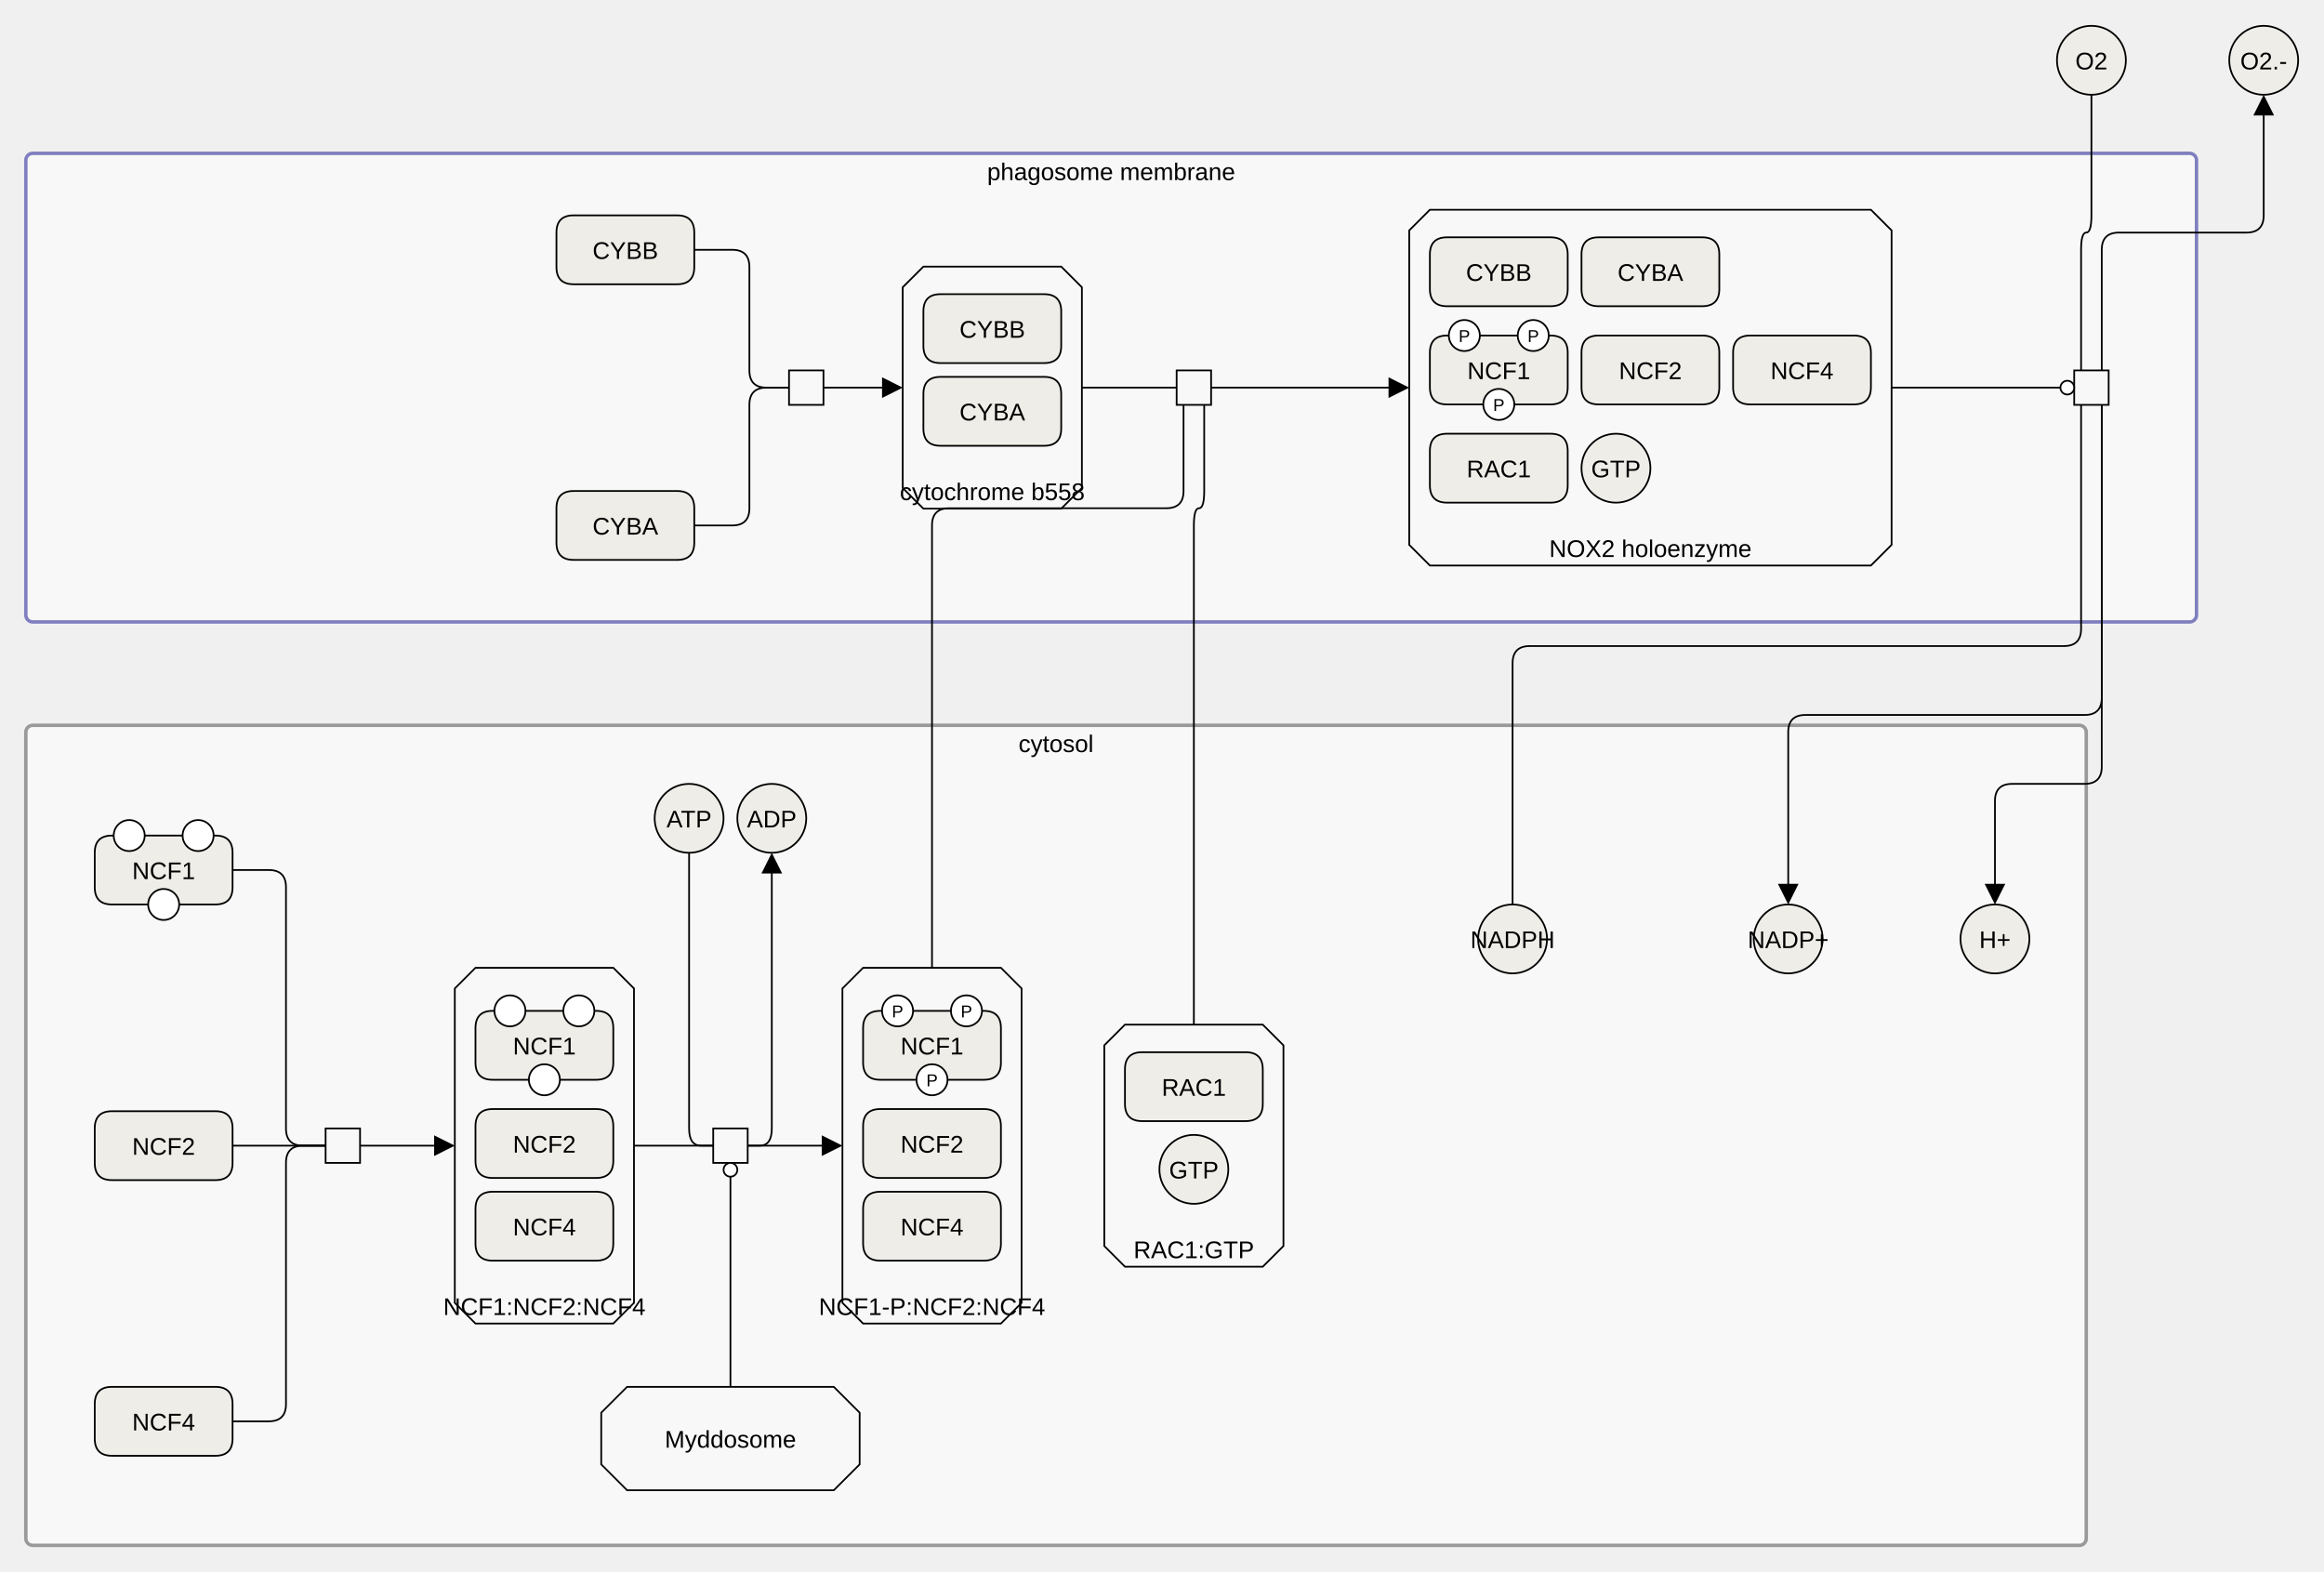
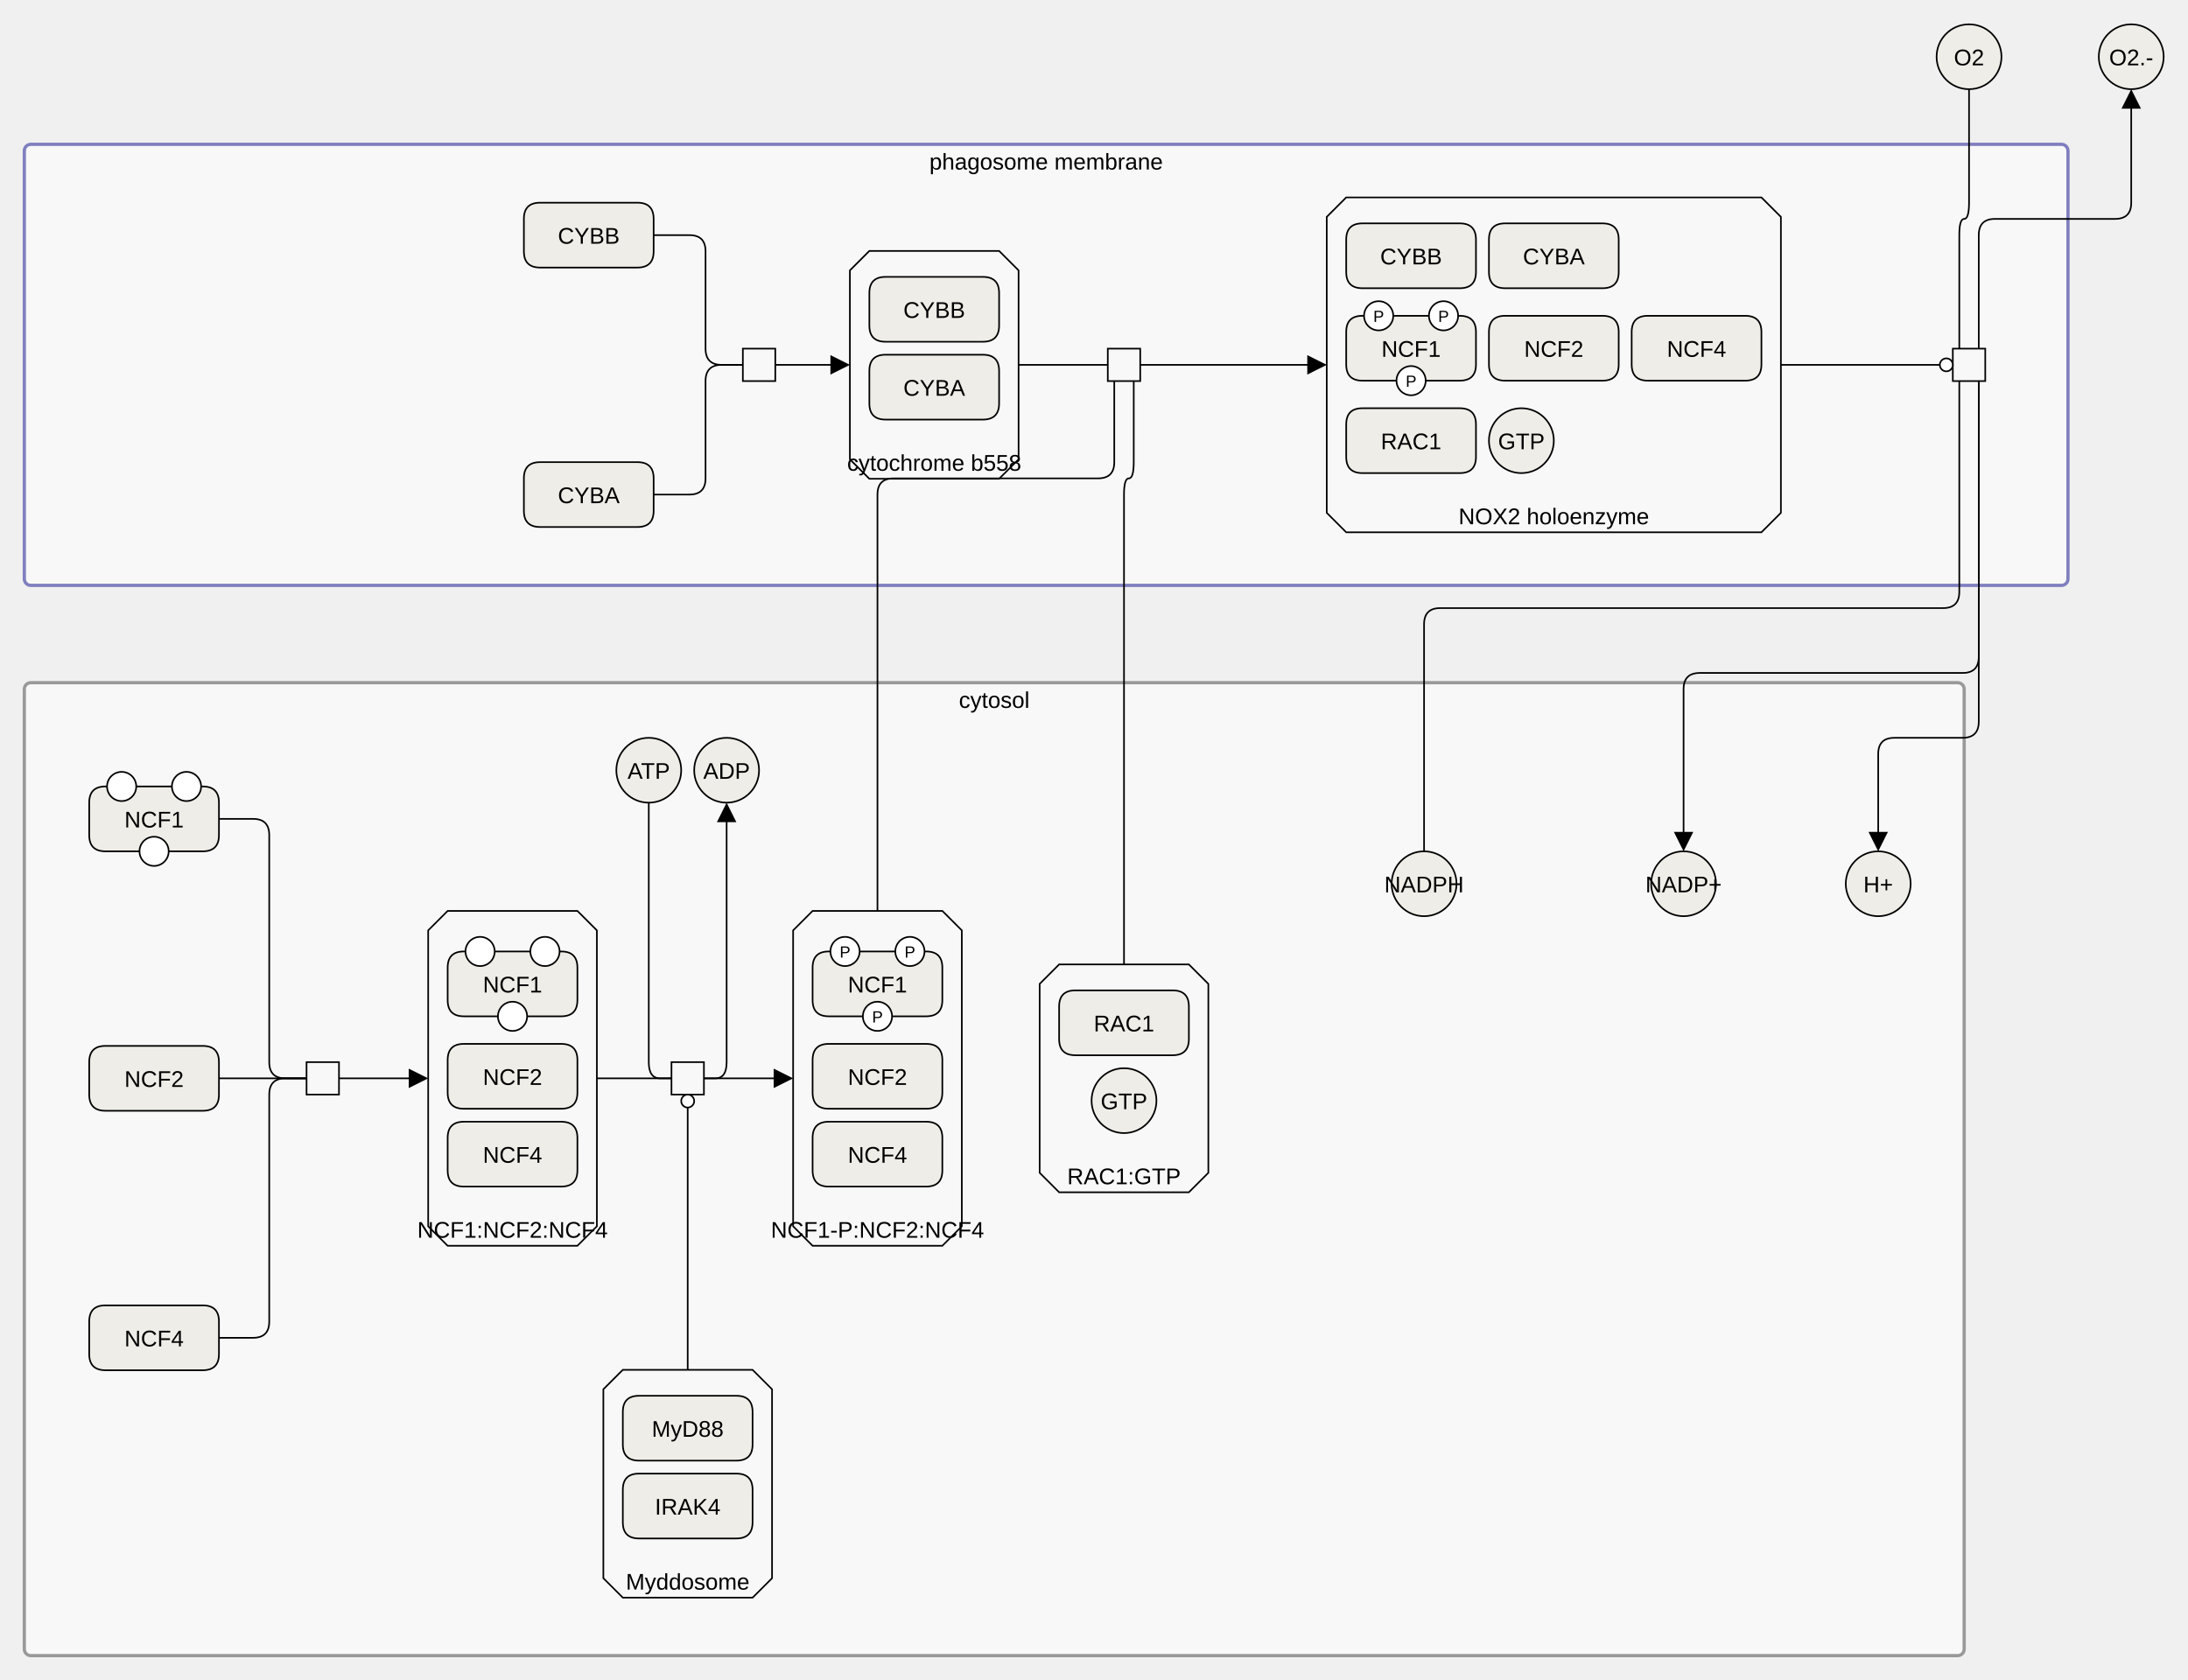
- <svg xmlns="http://www.w3.org/2000/svg" width="1349" height="912" viewBox="0 0 1349 912" stroke-linecap="butt" stroke-miterlimit="10">
+ <svg xmlns="http://www.w3.org/2000/svg" width="1349" height="1036" viewBox="0 0 1349 1036" stroke-linecap="butt" stroke-miterlimit="10">
  <g transform="translate(35,105)">
    <path d="M1159 -70 C1159 -81.046 1167.954 -90 1179 -90 L1179 -90 C1190.046 -90 1199 -81.046 1199 -70 L1199 -70 C1199 -58.954 1190.046 -50 1179 -50 L1179 -50 C1167.954 -50 1159 -58.954 1159 -70 Z" fill="#EFEDE7" stroke="none" />
    <path d="M1159 -70 C1159 -81.046 1167.954 -90 1179 -90 L1179 -90 C1190.046 -90 1199 -81.046 1199 -70 L1199 -70 C1199 -58.954 1190.046 -50 1179 -50 L1179 -50 C1167.954 -50 1159 -58.954 1159 -70 Z" fill="none" stroke="#000000" />
    <text x="1179" y="-64.709" text-anchor="middle" font-family="'Dialog', Arial, Helvetica, sans-serif" font-size="14" fill="#000000" stroke="none" xml:space="preserve">O2</text>
    <path d="M1259 -70 C1259 -81.046 1267.954 -90 1279 -90 L1279 -90 C1290.046 -90 1299 -81.046 1299 -70 L1299 -70 C1299 -58.954 1290.046 -50 1279 -50 L1279 -50 C1267.954 -50 1259 -58.954 1259 -70 Z" fill="#EFEDE7" stroke="none" />
    <path d="M1259 -70 C1259 -81.046 1267.954 -90 1279 -90 L1279 -90 C1290.046 -90 1299 -81.046 1299 -70 L1299 -70 C1299 -58.954 1290.046 -50 1279 -50 L1279 -50 C1267.954 -50 1259 -58.954 1259 -70 Z" fill="none" stroke="#000000" />
    <text x="1279" y="-64.709" text-anchor="middle" font-family="'Dialog', Arial, Helvetica, sans-serif" font-size="14" fill="#000000" stroke="none" xml:space="preserve">O2.-</text>
    <path d="M-20 -12 C-20 -14.209 -18.209 -16 -16 -16 L1236 -16 C1238.209 -16 1240 -14.209 1240 -12 L1240 252 C1240 254.209 1238.209 256 1236 256 L-16 256 C-18.209 256 -20 254.209 -20 252 Z" fill="#F8F8F8" stroke="none" />
    <path d="M-20 -12 C-20 -14.209 -18.209 -16 -16 -16 L1236 -16 C1238.209 -16 1240 -14.209 1240 -12 L1240 252 C1240 254.209 1238.209 256 1236 256 L-16 256 C-18.209 256 -20 254.209 -20 252 Z" fill="none" stroke="#7F7FBF" stroke-width="2" />
    <text x="610" y="-0.459" text-anchor="middle" font-family="'Dialog', Arial, Helvetica, sans-serif" font-size="14" fill="#000000" stroke="none" xml:space="preserve">phagosome membrane</text>
    <path d="M288 30 Q288 20 298 20 L358 20 Q368 20 368 30 L368 50 Q368 60 358 60 L298 60 Q288 60 288 50 Z" fill="#EFEDE7" stroke="none" />
    <path d="M288 30 Q288 20 298 20 L358 20 Q368 20 368 30 L368 50 Q368 60 358 60 L298 60 Q288 60 288 50 Z" fill="none" stroke="#000000" />
    <text x="328" y="45.291" text-anchor="middle" font-family="'Dialog', Arial, Helvetica, sans-serif" font-size="14" fill="#000000" stroke="none" xml:space="preserve">CYBB</text>
    <path d="M288 190 Q288 180 298 180 L358 180 Q368 180 368 190 L368 210 Q368 220 358 220 L298 220 Q288 220 288 210 Z" fill="#EFEDE7" stroke="none" />
    <path d="M288 190 Q288 180 298 180 L358 180 Q368 180 368 190 L368 210 Q368 220 358 220 L298 220 Q288 220 288 210 Z" fill="none" stroke="#000000" />
    <text x="328" y="205.291" text-anchor="middle" font-family="'Dialog', Arial, Helvetica, sans-serif" font-size="14" fill="#000000" stroke="none" xml:space="preserve">CYBA</text>
    <path d="M501 49.75 L581 49.75 L593 61.75 L593 178.25 L581 190.25 L501 190.25 L489 178.25 L489 61.75 Z" fill="none" stroke="#000000" />
    <text x="541" y="185.291" text-anchor="middle" font-family="'Dialog', Arial, Helvetica, sans-serif" font-size="14" fill="#000000" stroke="none" xml:space="preserve">cytochrome b558</text>
    <path d="M501 75.75 Q501 65.75 511 65.75 L571 65.75 Q581 65.75 581 75.75 L581 95.75 Q581 105.75 571 105.75 L511 105.75 Q501 105.75 501 95.75 Z" fill="#EFEDE7" stroke="none" />
    <path d="M501 75.75 Q501 65.75 511 65.75 L571 65.75 Q581 65.75 581 75.75 L581 95.75 Q581 105.75 571 105.75 L511 105.75 Q501 105.75 501 95.75 Z" fill="none" stroke="#000000" />
    <text x="541" y="91.041" text-anchor="middle" font-family="'Dialog', Arial, Helvetica, sans-serif" font-size="14" fill="#000000" stroke="none" xml:space="preserve">CYBB</text>
    <path d="M501 123.75 Q501 113.75 511 113.75 L571 113.75 Q581 113.75 581 123.75 L581 143.75 Q581 153.75 571 153.75 L511 153.75 Q501 153.75 501 143.75 Z" fill="#EFEDE7" stroke="none" />
    <path d="M501 123.75 Q501 113.75 511 113.75 L571 113.75 Q581 113.75 581 123.75 L581 143.75 Q581 153.75 571 153.75 L511 153.75 Q501 153.75 501 143.75 Z" fill="none" stroke="#000000" />
    <text x="541" y="139.041" text-anchor="middle" font-family="'Dialog', Arial, Helvetica, sans-serif" font-size="14" fill="#000000" stroke="none" xml:space="preserve">CYBA</text>
    <path d="M795 16.75 L1051 16.75 L1063 28.75 L1063 211.25 L1051 223.25 L795 223.25 L783 211.25 L783 28.75 Z" fill="none" stroke="#000000" />
    <text x="923" y="218.291" text-anchor="middle" font-family="'Dialog', Arial, Helvetica, sans-serif" font-size="14" fill="#000000" stroke="none" xml:space="preserve">NOX2 holoenzyme</text>
    <path d="M795 42.75 Q795 32.75 805 32.75 L865 32.75 Q875 32.75 875 42.75 L875 62.75 Q875 72.75 865 72.75 L805 72.75 Q795 72.75 795 62.75 Z" fill="#EFEDE7" stroke="none" />
    <path d="M795 42.75 Q795 32.75 805 32.75 L865 32.75 Q875 32.75 875 42.75 L875 62.75 Q875 72.75 865 72.75 L805 72.75 Q795 72.75 795 62.75 Z" fill="none" stroke="#000000" />
    <text x="835" y="58.041" text-anchor="middle" font-family="'Dialog', Arial, Helvetica, sans-serif" font-size="14" fill="#000000" stroke="none" xml:space="preserve">CYBB</text>
    <path d="M883 42.75 Q883 32.75 893 32.75 L953 32.75 Q963 32.75 963 42.75 L963 62.75 Q963 72.75 953 72.75 L893 72.75 Q883 72.75 883 62.75 Z" fill="#EFEDE7" stroke="none" />
    <path d="M883 42.75 Q883 32.75 893 32.75 L953 32.75 Q963 32.75 963 42.75 L963 62.75 Q963 72.75 953 72.75 L893 72.75 Q883 72.75 883 62.75 Z" fill="none" stroke="#000000" />
    <text x="923" y="58.041" text-anchor="middle" font-family="'Dialog', Arial, Helvetica, sans-serif" font-size="14" fill="#000000" stroke="none" xml:space="preserve">CYBA</text>
    <path d="M795 156.75 Q795 146.75 805 146.75 L865 146.75 Q875 146.75 875 156.75 L875 176.75 Q875 186.75 865 186.75 L805 186.75 Q795 186.75 795 176.75 Z" fill="#EFEDE7" stroke="none" />
    <path d="M795 156.75 Q795 146.75 805 146.75 L865 146.75 Q875 146.75 875 156.75 L875 176.75 Q875 186.75 865 186.75 L805 186.75 Q795 186.75 795 176.75 Z" fill="none" stroke="#000000" />
    <text x="835" y="172.041" text-anchor="middle" font-family="'Dialog', Arial, Helvetica, sans-serif" font-size="14" fill="#000000" stroke="none" xml:space="preserve">RAC1</text>
    <path d="M883 166.75 C883 155.704 891.954 146.75 903 146.75 L903 146.75 C914.046 146.75 923 155.704 923 166.75 L923 166.75 C923 177.796 914.046 186.75 903 186.75 L903 186.75 C891.954 186.75 883 177.796 883 166.75 Z" fill="#EFEDE7" stroke="none" />
    <path d="M883 166.75 C883 155.704 891.954 146.75 903 146.75 L903 146.75 C914.046 146.75 923 155.704 923 166.75 L923 166.75 C923 177.796 914.046 186.75 903 186.75 L903 186.75 C891.954 186.75 883 177.796 883 166.75 Z" fill="none" stroke="#000000" />
    <text x="903" y="172.041" text-anchor="middle" font-family="'Dialog', Arial, Helvetica, sans-serif" font-size="14" fill="#000000" stroke="none" xml:space="preserve">GTP</text>
    <path d="M795 99.75 Q795 89.75 805 89.75 L865 89.75 Q875 89.75 875 99.75 L875 119.75 Q875 129.75 865 129.75 L805 129.75 Q795 129.75 795 119.75 Z" fill="#EFEDE7" stroke="none" />
    <path d="M795 99.75 Q795 89.75 805 89.75 L865 89.75 Q875 89.75 875 99.75 L875 119.75 Q875 129.75 865 129.75 L805 129.75 Q795 129.75 795 119.75 Z" fill="none" stroke="#000000" />
    <text x="835" y="115.041" text-anchor="middle" font-family="'Dialog', Arial, Helvetica, sans-serif" font-size="14" fill="#000000" stroke="none" xml:space="preserve">NCF1</text>
    <path d="M806 89.75 C806 84.779 810.029 80.75 815 80.75 L815 80.75 C819.971 80.75 824 84.779 824 89.75 L824 89.75 C824 94.721 819.971 98.75 815 98.75 L815 98.75 C810.029 98.75 806 94.721 806 89.75 Z" fill="#FFFFFF" stroke="none" />
    <path d="M806 89.75 C806 84.779 810.029 80.75 815 80.75 L815 80.75 C819.971 80.75 824 84.779 824 89.75 L824 89.75 C824 94.721 819.971 98.75 815 98.75 L815 98.75 C810.029 98.75 806 94.721 806 89.75 Z" fill="none" stroke="#000000" />
    <text x="815" y="93.529" text-anchor="middle" font-family="'Dialog', Arial, Helvetica, sans-serif" font-size="10" fill="#000000" stroke="none" xml:space="preserve">P</text>
    <path d="M846 89.75 C846 84.779 850.029 80.75 855 80.75 L855 80.75 C859.971 80.75 864 84.779 864 89.75 L864 89.75 C864 94.721 859.971 98.75 855 98.75 L855 98.75 C850.029 98.75 846 94.721 846 89.75 Z" fill="#FFFFFF" stroke="none" />
    <path d="M846 89.75 C846 84.779 850.029 80.75 855 80.75 L855 80.75 C859.971 80.75 864 84.779 864 89.75 L864 89.75 C864 94.721 859.971 98.75 855 98.75 L855 98.75 C850.029 98.75 846 94.721 846 89.75 Z" fill="none" stroke="#000000" />
    <text x="855" y="93.529" text-anchor="middle" font-family="'Dialog', Arial, Helvetica, sans-serif" font-size="10" fill="#000000" stroke="none" xml:space="preserve">P</text>
    <path d="M826 129.75 C826 124.779 830.029 120.75 835 120.75 L835 120.75 C839.971 120.75 844 124.779 844 129.75 L844 129.75 C844 134.721 839.971 138.75 835 138.75 L835 138.75 C830.029 138.75 826 134.721 826 129.75 Z" fill="#FFFFFF" stroke="none" />
    <path d="M826 129.75 C826 124.779 830.029 120.75 835 120.75 L835 120.75 C839.971 120.75 844 124.779 844 129.75 L844 129.75 C844 134.721 839.971 138.75 835 138.75 L835 138.75 C830.029 138.75 826 134.721 826 129.75 Z" fill="none" stroke="#000000" />
    <text x="835" y="133.53" text-anchor="middle" font-family="'Dialog', Arial, Helvetica, sans-serif" font-size="10" fill="#000000" stroke="none" xml:space="preserve">P</text>
    <path d="M883 99.75 Q883 89.75 893 89.75 L953 89.75 Q963 89.75 963 99.75 L963 119.75 Q963 129.75 953 129.75 L893 129.75 Q883 129.75 883 119.75 Z" fill="#EFEDE7" stroke="none" />
    <path d="M883 99.75 Q883 89.75 893 89.75 L953 89.75 Q963 89.75 963 99.75 L963 119.75 Q963 129.75 953 129.75 L893 129.75 Q883 129.75 883 119.75 Z" fill="none" stroke="#000000" />
    <text x="923" y="115.041" text-anchor="middle" font-family="'Dialog', Arial, Helvetica, sans-serif" font-size="14" fill="#000000" stroke="none" xml:space="preserve">NCF2</text>
    <path d="M971 99.75 Q971 89.75 981 89.75 L1041 89.75 Q1051 89.75 1051 99.75 L1051 119.75 Q1051 129.75 1041 129.75 L981 129.75 Q971 129.75 971 119.75 Z" fill="#EFEDE7" stroke="none" />
    <path d="M971 99.75 Q971 89.75 981 89.75 L1041 89.75 Q1051 89.75 1051 99.75 L1051 119.75 Q1051 129.75 1041 129.75 L981 129.75 Q971 129.75 971 119.75 Z" fill="none" stroke="#000000" />
    <text x="1011" y="115.041" text-anchor="middle" font-family="'Dialog', Arial, Helvetica, sans-serif" font-size="14" fill="#000000" stroke="none" xml:space="preserve">NCF4</text>
    <path d="M423 110 L443 110 L443 130 L423 130 Z" fill="none" stroke="#000000" />
    <path d="M648 110 L668 110 L668 130 L648 130 Z" fill="none" stroke="#000000" />
    <path d="M1169 110 L1189 110 L1189 130 L1169 130 Z" fill="none" stroke="#000000" />
-     <path d="M-20 320 C-20 317.791 -18.209 316 -16 316 L1172 316 C1174.209 316 1176 317.791 1176 320 L1176 788 C1176 790.209 1174.209 792 1172 792 L-16 792 C-18.209 792 -20 790.209 -20 788 Z" fill="#F8F8F8" stroke="none" />
-     <path d="M-20 320 C-20 317.791 -18.209 316 -16 316 L1172 316 C1174.209 316 1176 317.791 1176 320 L1176 788 C1176 790.209 1174.209 792 1172 792 L-16 792 C-18.209 792 -20 790.209 -20 788 Z" fill="none" stroke="#999999" stroke-width="2" />
+     <path d="M-20 320 C-20 317.791 -18.209 316 -16 316 L1172 316 C1174.209 316 1176 317.791 1176 320 L1176 912 C1176 914.209 1174.209 916 1172 916 L-16 916 C-18.209 916 -20 914.209 -20 912 Z" fill="#F8F8F8" stroke="none" />
+     <path d="M-20 320 C-20 317.791 -18.209 316 -16 316 L1172 316 C1174.209 316 1176 317.791 1176 320 L1176 912 C1176 914.209 1174.209 916 1172 916 L-16 916 C-18.209 916 -20 914.209 -20 912 Z" fill="none" stroke="#999999" stroke-width="2" />
    <text x="578" y="331.541" text-anchor="middle" font-family="'Dialog', Arial, Helvetica, sans-serif" font-size="14" fill="#000000" stroke="none" xml:space="preserve">cytosol</text>
    <path d="M20 390 Q20 380 30 380 L90 380 Q100 380 100 390 L100 410 Q100 420 90 420 L30 420 Q20 420 20 410 Z" fill="#EFEDE7" stroke="none" />
    <path d="M20 390 Q20 380 30 380 L90 380 Q100 380 100 390 L100 410 Q100 420 90 420 L30 420 Q20 420 20 410 Z" fill="none" stroke="#000000" />
    <text x="60" y="405.291" text-anchor="middle" font-family="'Dialog', Arial, Helvetica, sans-serif" font-size="14" fill="#000000" stroke="none" xml:space="preserve">NCF1</text>
    <path d="M31 380 C31 375.029 35.029 371 40 371 L40 371 C44.971 371 49 375.029 49 380 L49 380 C49 384.971 44.971 389 40 389 L40 389 C35.029 389 31 384.971 31 380 Z" fill="#FFFFFF" stroke="none" />
    <path d="M31 380 C31 375.029 35.029 371 40 371 L40 371 C44.971 371 49 375.029 49 380 L49 380 C49 384.971 44.971 389 40 389 L40 389 C35.029 389 31 384.971 31 380 Z" fill="none" stroke="#000000" />
    <path d="M71 380 C71 375.029 75.029 371 80 371 L80 371 C84.971 371 89 375.029 89 380 L89 380 C89 384.971 84.971 389 80 389 L80 389 C75.029 389 71 384.971 71 380 Z" fill="#FFFFFF" stroke="none" />
    <path d="M71 380 C71 375.029 75.029 371 80 371 L80 371 C84.971 371 89 375.029 89 380 L89 380 C89 384.971 84.971 389 80 389 L80 389 C75.029 389 71 384.971 71 380 Z" fill="none" stroke="#000000" />
    <path d="M51 420 C51 415.029 55.029 411 60 411 L60 411 C64.971 411 69 415.029 69 420 L69 420 C69 424.971 64.971 429 60 429 L60 429 C55.029 429 51 424.971 51 420 Z" fill="#FFFFFF" stroke="none" />
    <path d="M51 420 C51 415.029 55.029 411 60 411 L60 411 C64.971 411 69 415.029 69 420 L69 420 C69 424.971 64.971 429 60 429 L60 429 C55.029 429 51 424.971 51 420 Z" fill="none" stroke="#000000" />
    <path d="M20 550 Q20 540 30 540 L90 540 Q100 540 100 550 L100 570 Q100 580 90 580 L30 580 Q20 580 20 570 Z" fill="#EFEDE7" stroke="none" />
    <path d="M20 550 Q20 540 30 540 L90 540 Q100 540 100 550 L100 570 Q100 580 90 580 L30 580 Q20 580 20 570 Z" fill="none" stroke="#000000" />
    <text x="60" y="565.291" text-anchor="middle" font-family="'Dialog', Arial, Helvetica, sans-serif" font-size="14" fill="#000000" stroke="none" xml:space="preserve">NCF2</text>
    <path d="M20 710 Q20 700 30 700 L90 700 Q100 700 100 710 L100 730 Q100 740 90 740 L30 740 Q20 740 20 730 Z" fill="#EFEDE7" stroke="none" />
    <path d="M20 710 Q20 700 30 700 L90 700 Q100 700 100 710 L100 730 Q100 740 90 740 L30 740 Q20 740 20 730 Z" fill="none" stroke="#000000" />
    <text x="60" y="725.291" text-anchor="middle" font-family="'Dialog', Arial, Helvetica, sans-serif" font-size="14" fill="#000000" stroke="none" xml:space="preserve">NCF4</text>
    <path d="M241 456.75 L321 456.75 L333 468.75 L333 651.25 L321 663.25 L241 663.25 L229 651.25 L229 468.75 Z" fill="none" stroke="#000000" />
    <text x="281" y="658.291" text-anchor="middle" font-family="'Dialog', Arial, Helvetica, sans-serif" font-size="14" fill="#000000" stroke="none" xml:space="preserve">NCF1:NCF2:NCF4</text>
    <path d="M241 491.75 Q241 481.75 251 481.75 L311 481.75 Q321 481.75 321 491.75 L321 511.75 Q321 521.75 311 521.75 L251 521.75 Q241 521.75 241 511.75 Z" fill="#EFEDE7" stroke="none" />
    <path d="M241 491.75 Q241 481.75 251 481.75 L311 481.75 Q321 481.75 321 491.75 L321 511.75 Q321 521.75 311 521.75 L251 521.75 Q241 521.75 241 511.75 Z" fill="none" stroke="#000000" />
    <text x="281" y="507.041" text-anchor="middle" font-family="'Dialog', Arial, Helvetica, sans-serif" font-size="14" fill="#000000" stroke="none" xml:space="preserve">NCF1</text>
    <path d="M252 481.75 C252 476.779 256.029 472.75 261 472.75 L261 472.75 C265.971 472.75 270 476.779 270 481.75 L270 481.75 C270 486.721 265.971 490.75 261 490.75 L261 490.75 C256.029 490.75 252 486.721 252 481.75 Z" fill="#FFFFFF" stroke="none" />
    <path d="M252 481.75 C252 476.779 256.029 472.75 261 472.75 L261 472.75 C265.971 472.75 270 476.779 270 481.75 L270 481.75 C270 486.721 265.971 490.75 261 490.75 L261 490.75 C256.029 490.75 252 486.721 252 481.75 Z" fill="none" stroke="#000000" />
    <path d="M292 481.75 C292 476.779 296.029 472.75 301 472.75 L301 472.75 C305.971 472.75 310 476.779 310 481.75 L310 481.75 C310 486.721 305.971 490.75 301 490.75 L301 490.75 C296.029 490.75 292 486.721 292 481.75 Z" fill="#FFFFFF" stroke="none" />
    <path d="M292 481.75 C292 476.779 296.029 472.75 301 472.75 L301 472.75 C305.971 472.75 310 476.779 310 481.75 L310 481.75 C310 486.721 305.971 490.75 301 490.75 L301 490.75 C296.029 490.75 292 486.721 292 481.75 Z" fill="none" stroke="#000000" />
    <path d="M272 521.75 C272 516.779 276.029 512.75 281 512.75 L281 512.75 C285.971 512.75 290 516.779 290 521.75 L290 521.75 C290 526.721 285.971 530.75 281 530.75 L281 530.75 C276.029 530.75 272 526.721 272 521.75 Z" fill="#FFFFFF" stroke="none" />
    <path d="M272 521.75 C272 516.779 276.029 512.75 281 512.75 L281 512.75 C285.971 512.75 290 516.779 290 521.75 L290 521.75 C290 526.721 285.971 530.75 281 530.75 L281 530.75 C276.029 530.75 272 526.721 272 521.75 Z" fill="none" stroke="#000000" />
    <path d="M241 548.75 Q241 538.75 251 538.75 L311 538.75 Q321 538.75 321 548.75 L321 568.75 Q321 578.75 311 578.75 L251 578.75 Q241 578.75 241 568.75 Z" fill="#EFEDE7" stroke="none" />
    <path d="M241 548.75 Q241 538.75 251 538.75 L311 538.75 Q321 538.75 321 548.75 L321 568.75 Q321 578.75 311 578.75 L251 578.75 Q241 578.75 241 568.75 Z" fill="none" stroke="#000000" />
    <text x="281" y="564.041" text-anchor="middle" font-family="'Dialog', Arial, Helvetica, sans-serif" font-size="14" fill="#000000" stroke="none" xml:space="preserve">NCF2</text>
    <path d="M241 596.75 Q241 586.75 251 586.75 L311 586.75 Q321 586.75 321 596.75 L321 616.75 Q321 626.75 311 626.75 L251 626.75 Q241 626.75 241 616.75 Z" fill="#EFEDE7" stroke="none" />
    <path d="M241 596.75 Q241 586.75 251 586.75 L311 586.75 Q321 586.75 321 596.75 L321 616.75 Q321 626.75 311 626.75 L251 626.75 Q241 626.75 241 616.75 Z" fill="none" stroke="#000000" />
    <text x="281" y="612.041" text-anchor="middle" font-family="'Dialog', Arial, Helvetica, sans-serif" font-size="14" fill="#000000" stroke="none" xml:space="preserve">NCF4</text>
    <path d="M345 370 C345 358.954 353.954 350 365 350 L365 350 C376.046 350 385 358.954 385 370 L385 370 C385 381.046 376.046 390 365 390 L365 390 C353.954 390 345 381.046 345 370 Z" fill="#EFEDE7" stroke="none" />
    <path d="M345 370 C345 358.954 353.954 350 365 350 L365 350 C376.046 350 385 358.954 385 370 L385 370 C385 381.046 376.046 390 365 390 L365 390 C353.954 390 345 381.046 345 370 Z" fill="none" stroke="#000000" />
    <text x="365" y="375.291" text-anchor="middle" font-family="'Dialog', Arial, Helvetica, sans-serif" font-size="14" fill="#000000" stroke="none" xml:space="preserve">ATP</text>
    <path d="M393 370 C393 358.954 401.954 350 413 350 L413 350 C424.046 350 433 358.954 433 370 L433 370 C433 381.046 424.046 390 413 390 L413 390 C401.954 390 393 381.046 393 370 Z" fill="#EFEDE7" stroke="none" />
    <path d="M393 370 C393 358.954 401.954 350 413 350 L413 350 C424.046 350 433 358.954 433 370 L433 370 C433 381.046 424.046 390 413 390 L413 390 C401.954 390 393 381.046 393 370 Z" fill="none" stroke="#000000" />
    <text x="413" y="375.291" text-anchor="middle" font-family="'Dialog', Arial, Helvetica, sans-serif" font-size="14" fill="#000000" stroke="none" xml:space="preserve">ADP</text>
-     <path d="M329 700 L449 700 L464 715 L464 745 L449 760 L329 760 L314 745 L314 715 Z" fill="none" stroke="#000000" />
-     <text x="389" y="735.291" text-anchor="middle" font-family="'Dialog', Arial, Helvetica, sans-serif" font-size="14" fill="#000000" stroke="none" xml:space="preserve">Myddosome</text>
+     <path d="M349 739.75 L429 739.75 L441 751.75 L441 868.25 L429 880.25 L349 880.25 L337 868.25 L337 751.75 Z" fill="none" stroke="#000000" />
+     <text x="389" y="875.291" text-anchor="middle" font-family="'Dialog', Arial, Helvetica, sans-serif" font-size="14" fill="#000000" stroke="none" xml:space="preserve">Myddosome</text>
+     <path d="M349 765.75 Q349 755.75 359 755.75 L419 755.75 Q429 755.75 429 765.75 L429 785.75 Q429 795.75 419 795.75 L359 795.75 Q349 795.75 349 785.75 Z" fill="#EFEDE7" stroke="none" />
+     <path d="M349 765.75 Q349 755.75 359 755.75 L419 755.75 Q429 755.75 429 765.75 L429 785.75 Q429 795.75 419 795.75 L359 795.75 Q349 795.75 349 785.75 Z" fill="none" stroke="#000000" />
+     <text x="389" y="781.041" text-anchor="middle" font-family="'Dialog', Arial, Helvetica, sans-serif" font-size="14" fill="#000000" stroke="none" xml:space="preserve">MyD88</text>
+     <path d="M349 813.75 Q349 803.75 359 803.75 L419 803.75 Q429 803.75 429 813.75 L429 833.75 Q429 843.75 419 843.75 L359 843.75 Q349 843.75 349 833.75 Z" fill="#EFEDE7" stroke="none" />
+     <path d="M349 813.75 Q349 803.75 359 803.75 L419 803.75 Q429 803.75 429 813.75 L429 833.75 Q429 843.75 419 843.75 L359 843.75 Q349 843.75 349 833.75 Z" fill="none" stroke="#000000" />
+     <text x="389" y="829.041" text-anchor="middle" font-family="'Dialog', Arial, Helvetica, sans-serif" font-size="14" fill="#000000" stroke="none" xml:space="preserve">IRAK4</text>
    <path d="M466 456.75 L546 456.75 L558 468.75 L558 651.25 L546 663.25 L466 663.25 L454 651.25 L454 468.75 Z" fill="none" stroke="#000000" />
    <text x="506" y="658.291" text-anchor="middle" font-family="'Dialog', Arial, Helvetica, sans-serif" font-size="14" fill="#000000" stroke="none" xml:space="preserve">NCF1-P:NCF2:NCF4</text>
    <path d="M466 491.75 Q466 481.75 476 481.75 L536 481.75 Q546 481.75 546 491.75 L546 511.75 Q546 521.75 536 521.75 L476 521.75 Q466 521.75 466 511.75 Z" fill="#EFEDE7" stroke="none" />
    <path d="M466 491.75 Q466 481.75 476 481.75 L536 481.75 Q546 481.75 546 491.75 L546 511.75 Q546 521.75 536 521.75 L476 521.75 Q466 521.75 466 511.75 Z" fill="none" stroke="#000000" />
    <text x="506" y="507.041" text-anchor="middle" font-family="'Dialog', Arial, Helvetica, sans-serif" font-size="14" fill="#000000" stroke="none" xml:space="preserve">NCF1</text>
    <path d="M477 481.75 C477 476.779 481.029 472.75 486 472.75 L486 472.75 C490.971 472.75 495 476.779 495 481.75 L495 481.75 C495 486.721 490.971 490.75 486 490.75 L486 490.75 C481.029 490.75 477 486.721 477 481.75 Z" fill="#FFFFFF" stroke="none" />
    <path d="M477 481.75 C477 476.779 481.029 472.75 486 472.75 L486 472.75 C490.971 472.75 495 476.779 495 481.75 L495 481.75 C495 486.721 490.971 490.75 486 490.75 L486 490.75 C481.029 490.75 477 486.721 477 481.75 Z" fill="none" stroke="#000000" />
    <text x="486" y="485.529" text-anchor="middle" font-family="'Dialog', Arial, Helvetica, sans-serif" font-size="10" fill="#000000" stroke="none" xml:space="preserve">P</text>
    <path d="M517 481.75 C517 476.779 521.029 472.75 526 472.75 L526 472.75 C530.971 472.75 535 476.779 535 481.75 L535 481.75 C535 486.721 530.971 490.75 526 490.75 L526 490.75 C521.029 490.75 517 486.721 517 481.75 Z" fill="#FFFFFF" stroke="none" />
    <path d="M517 481.75 C517 476.779 521.029 472.75 526 472.75 L526 472.75 C530.971 472.75 535 476.779 535 481.75 L535 481.75 C535 486.721 530.971 490.75 526 490.75 L526 490.75 C521.029 490.75 517 486.721 517 481.75 Z" fill="none" stroke="#000000" />
    <text x="526" y="485.529" text-anchor="middle" font-family="'Dialog', Arial, Helvetica, sans-serif" font-size="10" fill="#000000" stroke="none" xml:space="preserve">P</text>
    <path d="M497 521.75 C497 516.779 501.029 512.75 506 512.75 L506 512.75 C510.971 512.75 515 516.779 515 521.75 L515 521.75 C515 526.721 510.971 530.75 506 530.75 L506 530.75 C501.029 530.75 497 526.721 497 521.75 Z" fill="#FFFFFF" stroke="none" />
    <path d="M497 521.75 C497 516.779 501.029 512.75 506 512.75 L506 512.75 C510.971 512.75 515 516.779 515 521.75 L515 521.75 C515 526.721 510.971 530.75 506 530.75 L506 530.75 C501.029 530.75 497 526.721 497 521.75 Z" fill="none" stroke="#000000" />
    <text x="506" y="525.529" text-anchor="middle" font-family="'Dialog', Arial, Helvetica, sans-serif" font-size="10" fill="#000000" stroke="none" xml:space="preserve">P</text>
    <path d="M466 548.75 Q466 538.75 476 538.75 L536 538.75 Q546 538.75 546 548.75 L546 568.75 Q546 578.75 536 578.75 L476 578.75 Q466 578.75 466 568.75 Z" fill="#EFEDE7" stroke="none" />
    <path d="M466 548.75 Q466 538.75 476 538.75 L536 538.75 Q546 538.75 546 548.75 L546 568.75 Q546 578.75 536 578.75 L476 578.75 Q466 578.75 466 568.75 Z" fill="none" stroke="#000000" />
    <text x="506" y="564.041" text-anchor="middle" font-family="'Dialog', Arial, Helvetica, sans-serif" font-size="14" fill="#000000" stroke="none" xml:space="preserve">NCF2</text>
    <path d="M466 596.75 Q466 586.75 476 586.75 L536 586.75 Q546 586.75 546 596.75 L546 616.75 Q546 626.75 536 626.75 L476 626.75 Q466 626.75 466 616.75 Z" fill="#EFEDE7" stroke="none" />
    <path d="M466 596.75 Q466 586.75 476 586.75 L536 586.75 Q546 586.75 546 596.75 L546 616.75 Q546 626.75 536 626.75 L476 626.75 Q466 626.75 466 616.75 Z" fill="none" stroke="#000000" />
    <text x="506" y="612.041" text-anchor="middle" font-family="'Dialog', Arial, Helvetica, sans-serif" font-size="14" fill="#000000" stroke="none" xml:space="preserve">NCF4</text>
    <path d="M618 489.75 L698 489.75 L710 501.75 L710 618.25 L698 630.25 L618 630.25 L606 618.25 L606 501.75 Z" fill="none" stroke="#000000" />
    <text x="658" y="625.291" text-anchor="middle" font-family="'Dialog', Arial, Helvetica, sans-serif" font-size="14" fill="#000000" stroke="none" xml:space="preserve">RAC1:GTP</text>
    <path d="M618 515.75 Q618 505.75 628 505.75 L688 505.75 Q698 505.75 698 515.75 L698 535.75 Q698 545.75 688 545.75 L628 545.75 Q618 545.75 618 535.75 Z" fill="#EFEDE7" stroke="none" />
    <path d="M618 515.75 Q618 505.75 628 505.75 L688 505.75 Q698 505.75 698 515.75 L698 535.75 Q698 545.75 688 545.75 L628 545.75 Q618 545.75 618 535.75 Z" fill="none" stroke="#000000" />
    <text x="658" y="531.041" text-anchor="middle" font-family="'Dialog', Arial, Helvetica, sans-serif" font-size="14" fill="#000000" stroke="none" xml:space="preserve">RAC1</text>
    <path d="M638 573.75 C638 562.704 646.954 553.75 658 553.75 L658 553.75 C669.046 553.75 678 562.704 678 573.75 L678 573.75 C678 584.796 669.046 593.75 658 593.75 L658 593.75 C646.954 593.75 638 584.796 638 573.75 Z" fill="#EFEDE7" stroke="none" />
    <path d="M638 573.75 C638 562.704 646.954 553.75 658 553.75 L658 553.75 C669.046 553.75 678 562.704 678 573.75 L678 573.75 C678 584.796 669.046 593.75 658 593.75 L658 593.75 C646.954 593.75 638 584.796 638 573.75 Z" fill="none" stroke="#000000" />
    <text x="658" y="579.041" text-anchor="middle" font-family="'Dialog', Arial, Helvetica, sans-serif" font-size="14" fill="#000000" stroke="none" xml:space="preserve">GTP</text>
    <path d="M823 440 C823 428.954 831.954 420 843 420 L843 420 C854.046 420 863 428.954 863 440 L863 440 C863 451.046 854.046 460 843 460 L843 460 C831.954 460 823 451.046 823 440 Z" fill="#EFEDE7" stroke="none" />
    <path d="M823 440 C823 428.954 831.954 420 843 420 L843 420 C854.046 420 863 428.954 863 440 L863 440 C863 451.046 854.046 460 843 460 L843 460 C831.954 460 823 451.046 823 440 Z" fill="none" stroke="#000000" />
    <text x="843" y="445.291" text-anchor="middle" font-family="'Dialog', Arial, Helvetica, sans-serif" font-size="14" fill="#000000" stroke="none" xml:space="preserve">NADPH</text>
    <path d="M983 440 C983 428.954 991.954 420 1003 420 L1003 420 C1014.046 420 1023 428.954 1023 440 L1023 440 C1023 451.046 1014.046 460 1003 460 L1003 460 C991.954 460 983 451.046 983 440 Z" fill="#EFEDE7" stroke="none" />
    <path d="M983 440 C983 428.954 991.954 420 1003 420 L1003 420 C1014.046 420 1023 428.954 1023 440 L1023 440 C1023 451.046 1014.046 460 1003 460 L1003 460 C991.954 460 983 451.046 983 440 Z" fill="none" stroke="#000000" />
    <text x="1003" y="445.291" text-anchor="middle" font-family="'Dialog', Arial, Helvetica, sans-serif" font-size="14" fill="#000000" stroke="none" xml:space="preserve">NADP+</text>
    <path d="M1103 440 C1103 428.954 1111.954 420 1123 420 L1123 420 C1134.046 420 1143 428.954 1143 440 L1143 440 C1143 451.046 1134.046 460 1123 460 L1123 460 C1111.954 460 1103 451.046 1103 440 Z" fill="#EFEDE7" stroke="none" />
    <path d="M1103 440 C1103 428.954 1111.954 420 1123 420 L1123 420 C1134.046 420 1143 428.954 1143 440 L1143 440 C1143 451.046 1134.046 460 1123 460 L1123 460 C1111.954 460 1103 451.046 1103 440 Z" fill="none" stroke="#000000" />
    <text x="1123" y="445.291" text-anchor="middle" font-family="'Dialog', Arial, Helvetica, sans-serif" font-size="14" fill="#000000" stroke="none" xml:space="preserve">H+</text>
    <path d="M154 550 L174 550 L174 570 L154 570 Z" fill="none" stroke="#000000" />
    <path d="M379 550 L399 550 L399 570 L379 570 Z" fill="none" stroke="#000000" />
    <path d="M368 40 L390 40 Q400 40 400 50 L400 110 Q400 120 410 120 L423 120" fill="none" stroke="#000000" />
    <path d="M368 200 L390 200 Q400 200 400 190 L400 130 Q400 120 410 120 L423 120" fill="none" stroke="#000000" />
    <path d="M443 120 L478 120" fill="none" stroke="#000000" />
    <path d="M489 120 L477 126 L477 114 Z" fill="#000000" stroke="none" />
    <path d="M100 400 L121 400 Q131 400 131 410 L131 550 Q131 560 141 560 L154 560" fill="none" stroke="#000000" />
    <path d="M100 560 L154 560" fill="none" stroke="#000000" />
    <path d="M100 720 L121 720 Q131 720 131 710 L131 570 Q131 560 141 560 L154 560" fill="none" stroke="#000000" />
    <path d="M174 560 L218 560" fill="none" stroke="#000000" />
    <path d="M229 560 L217 566 L217 554 Z" fill="#000000" stroke="none" />
    <path d="M333 560 L379 560" fill="none" stroke="#000000" />
    <path d="M365 390 L365 550 Q365 560 372 560 L379 560" fill="none" stroke="#000000" />
    <path d="M399 560 L443 560" fill="none" stroke="#000000" />
    <path d="M454 560 L442 566 L442 554 Z" fill="#000000" stroke="none" />
    <path d="M399 560 L406 560 Q413 560 413 550 L413 401" fill="none" stroke="#000000" />
    <path d="M413 390 L419 402 L407 402 Z" fill="#000000" stroke="none" />
-     <path d="M389 700 L389 578" fill="none" stroke="#000000" />
+     <path d="M389 739.75 L389 578" fill="none" stroke="#000000" />
    <circle cx="389" cy="574" r="4" fill="white" stroke="#000000" />
    <path d="M593 120 L648 120" fill="none" stroke="#000000" />
    <path d="M506 456.75 L506 200 Q506 190 516 190 L642 190 Q652 190 652 180 L652 130" fill="none" stroke="#000000" />
    <path d="M658 489.75 L658 200 Q658 190 661 190 L661 190 Q664 190 664 180 L664 130" fill="none" stroke="#000000" />
    <path d="M668 120 L772 120" fill="none" stroke="#000000" />
    <path d="M783 120 L771 126 L771 114 Z" fill="#000000" stroke="none" />
    <path d="M843 420 L843 280 Q843 270 853 270 L1163 270 Q1173 270 1173 260 L1173 130" fill="none" stroke="#000000" />
    <path d="M1179 -50 L1179 20 Q1179 30 1176 30 L1176 30 Q1173 30 1173 40 L1173 110" fill="none" stroke="#000000" />
    <path d="M1185 130 L1185 300 Q1185 310 1175 310 L1013 310 Q1003 310 1003 320 L1003 409" fill="none" stroke="#000000" />
    <path d="M1003 420 L997 408 L1009 408 Z" fill="#000000" stroke="none" />
    <path d="M1185 130 L1185 340 Q1185 350 1175 350 L1133 350 Q1123 350 1123 360 L1123 409" fill="none" stroke="#000000" />
    <path d="M1123 420 L1117 408 L1129 408 Z" fill="#000000" stroke="none" />
    <path d="M1185 110 L1185 40 Q1185 30 1195 30 L1269 30 Q1279 30 1279 20 L1279 -39" fill="none" stroke="#000000" />
    <path d="M1279 -50 L1285 -38 L1273 -38 Z" fill="#000000" stroke="none" />
    <path d="M1063 120 L1161 120" fill="none" stroke="#000000" />
    <circle cx="1165" cy="120" r="4" fill="white" stroke="#000000" />
  </g>
</svg>
